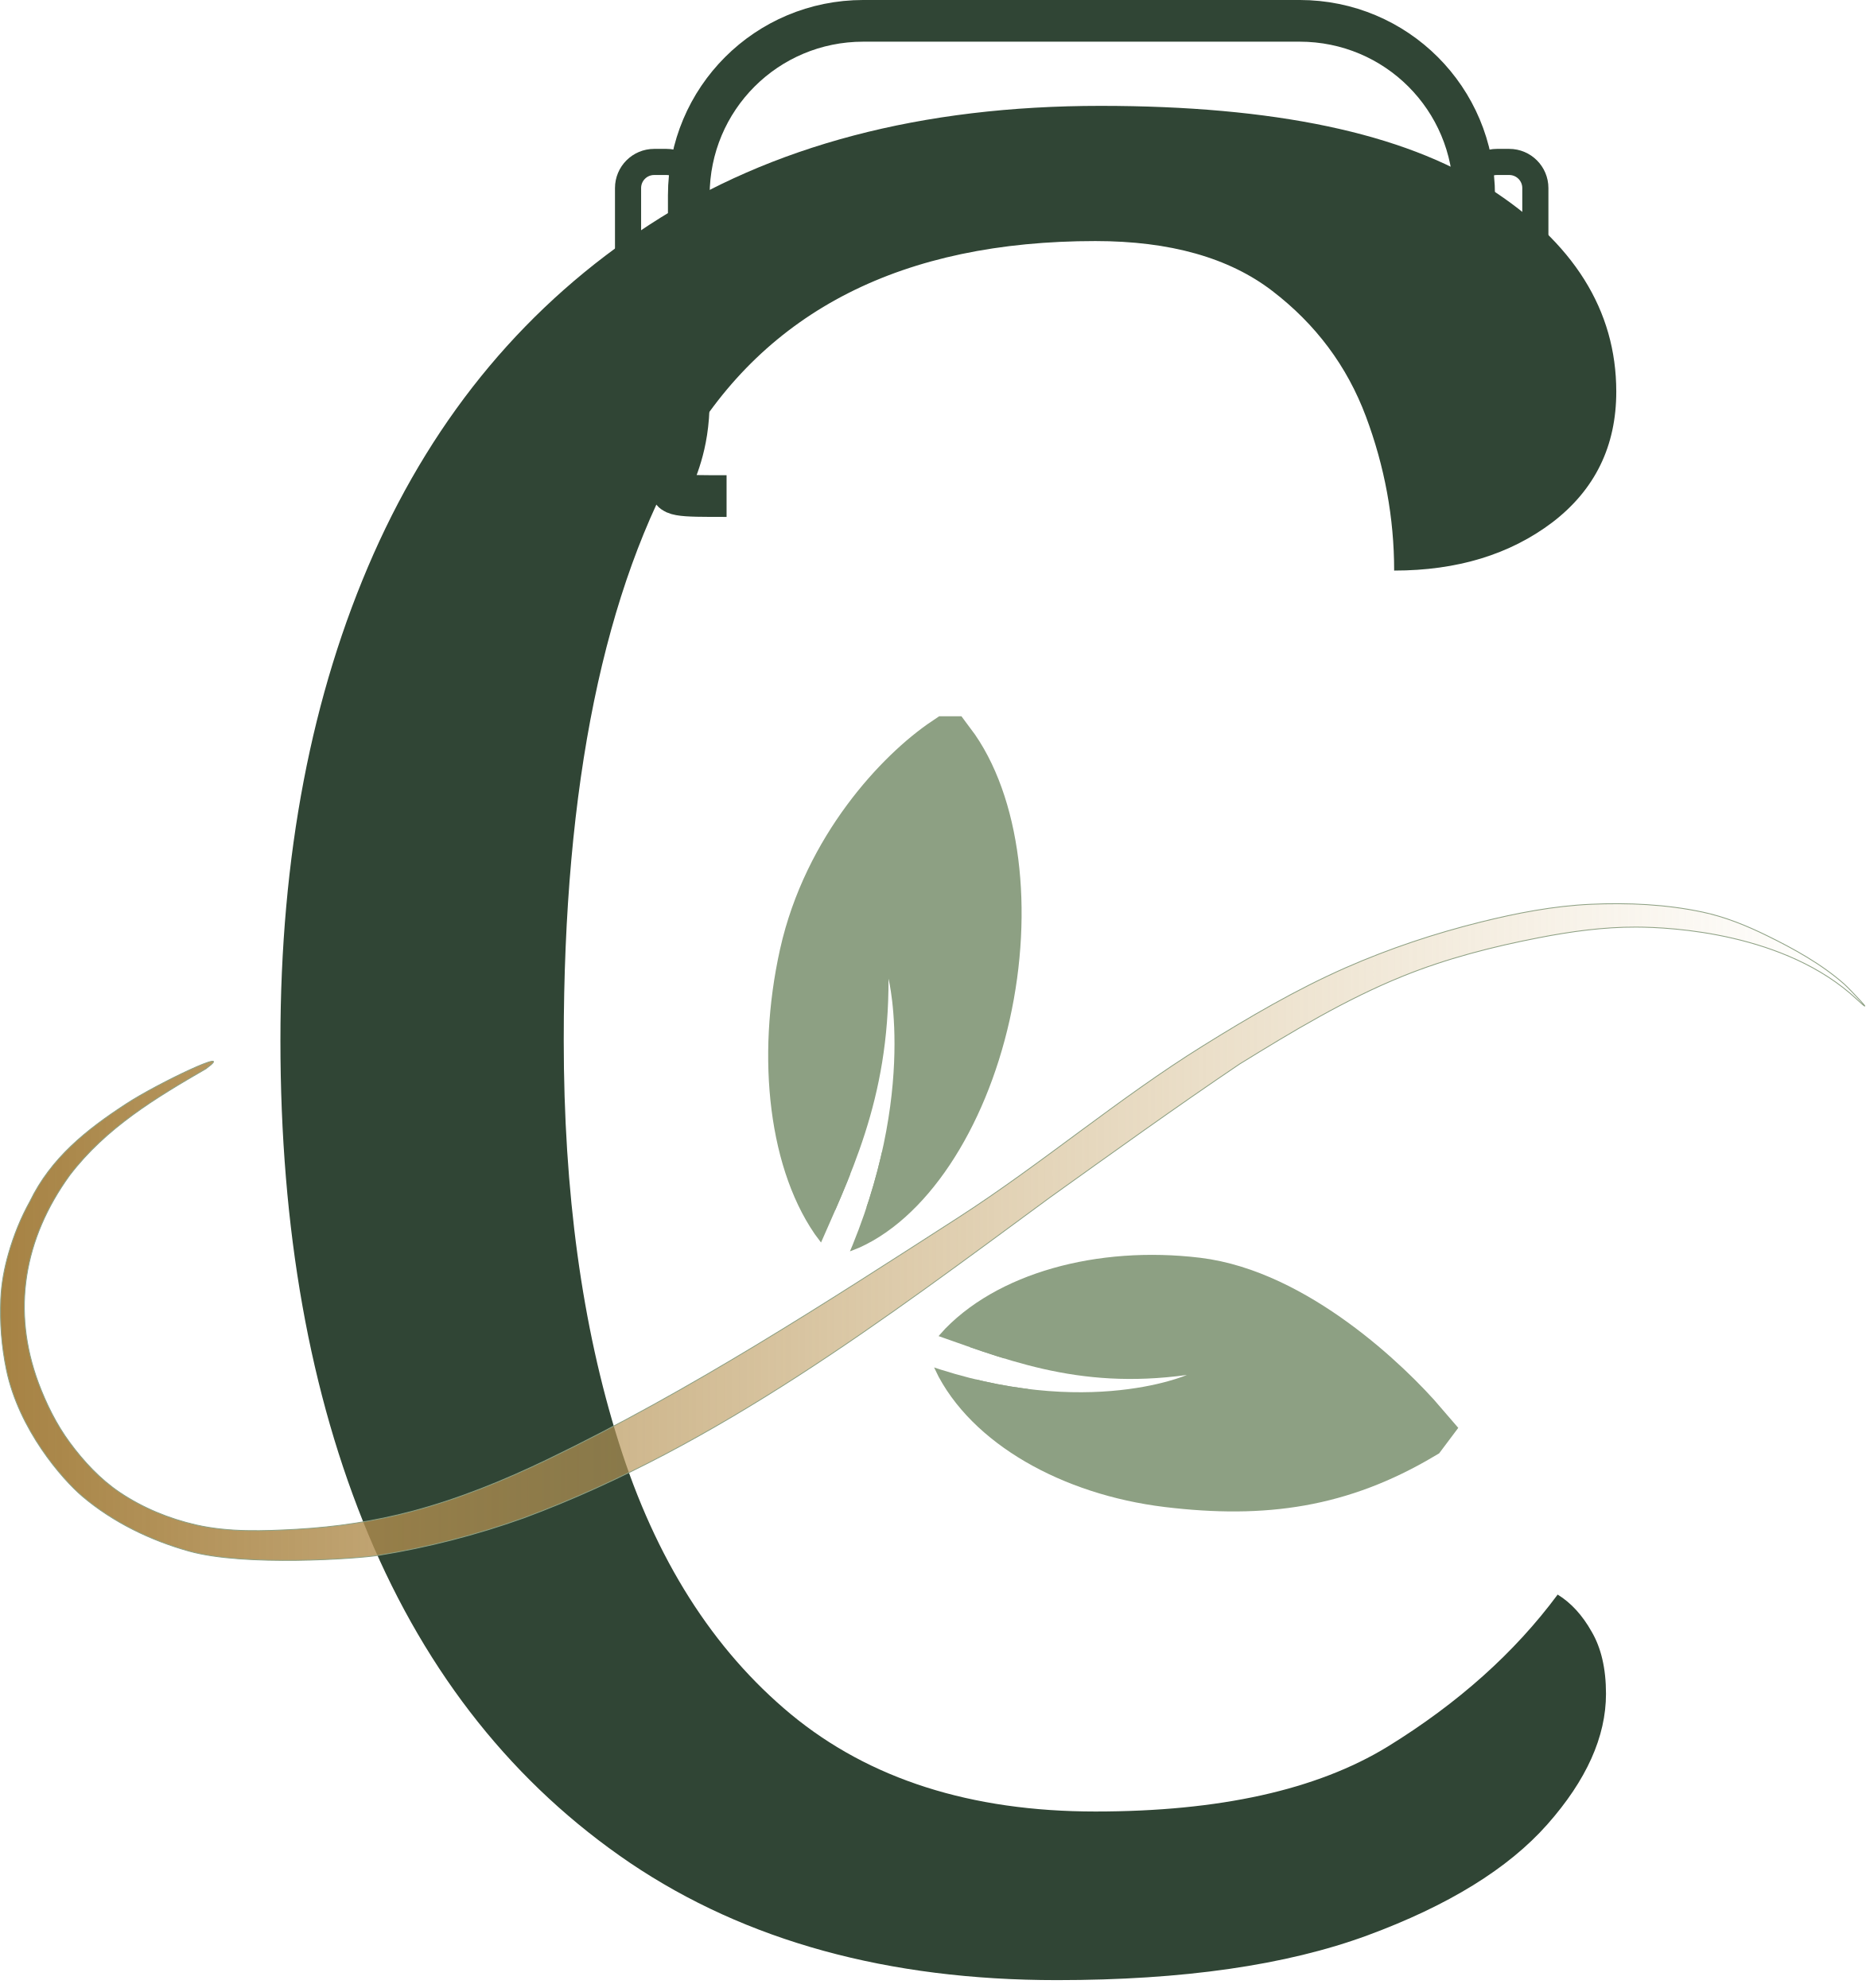
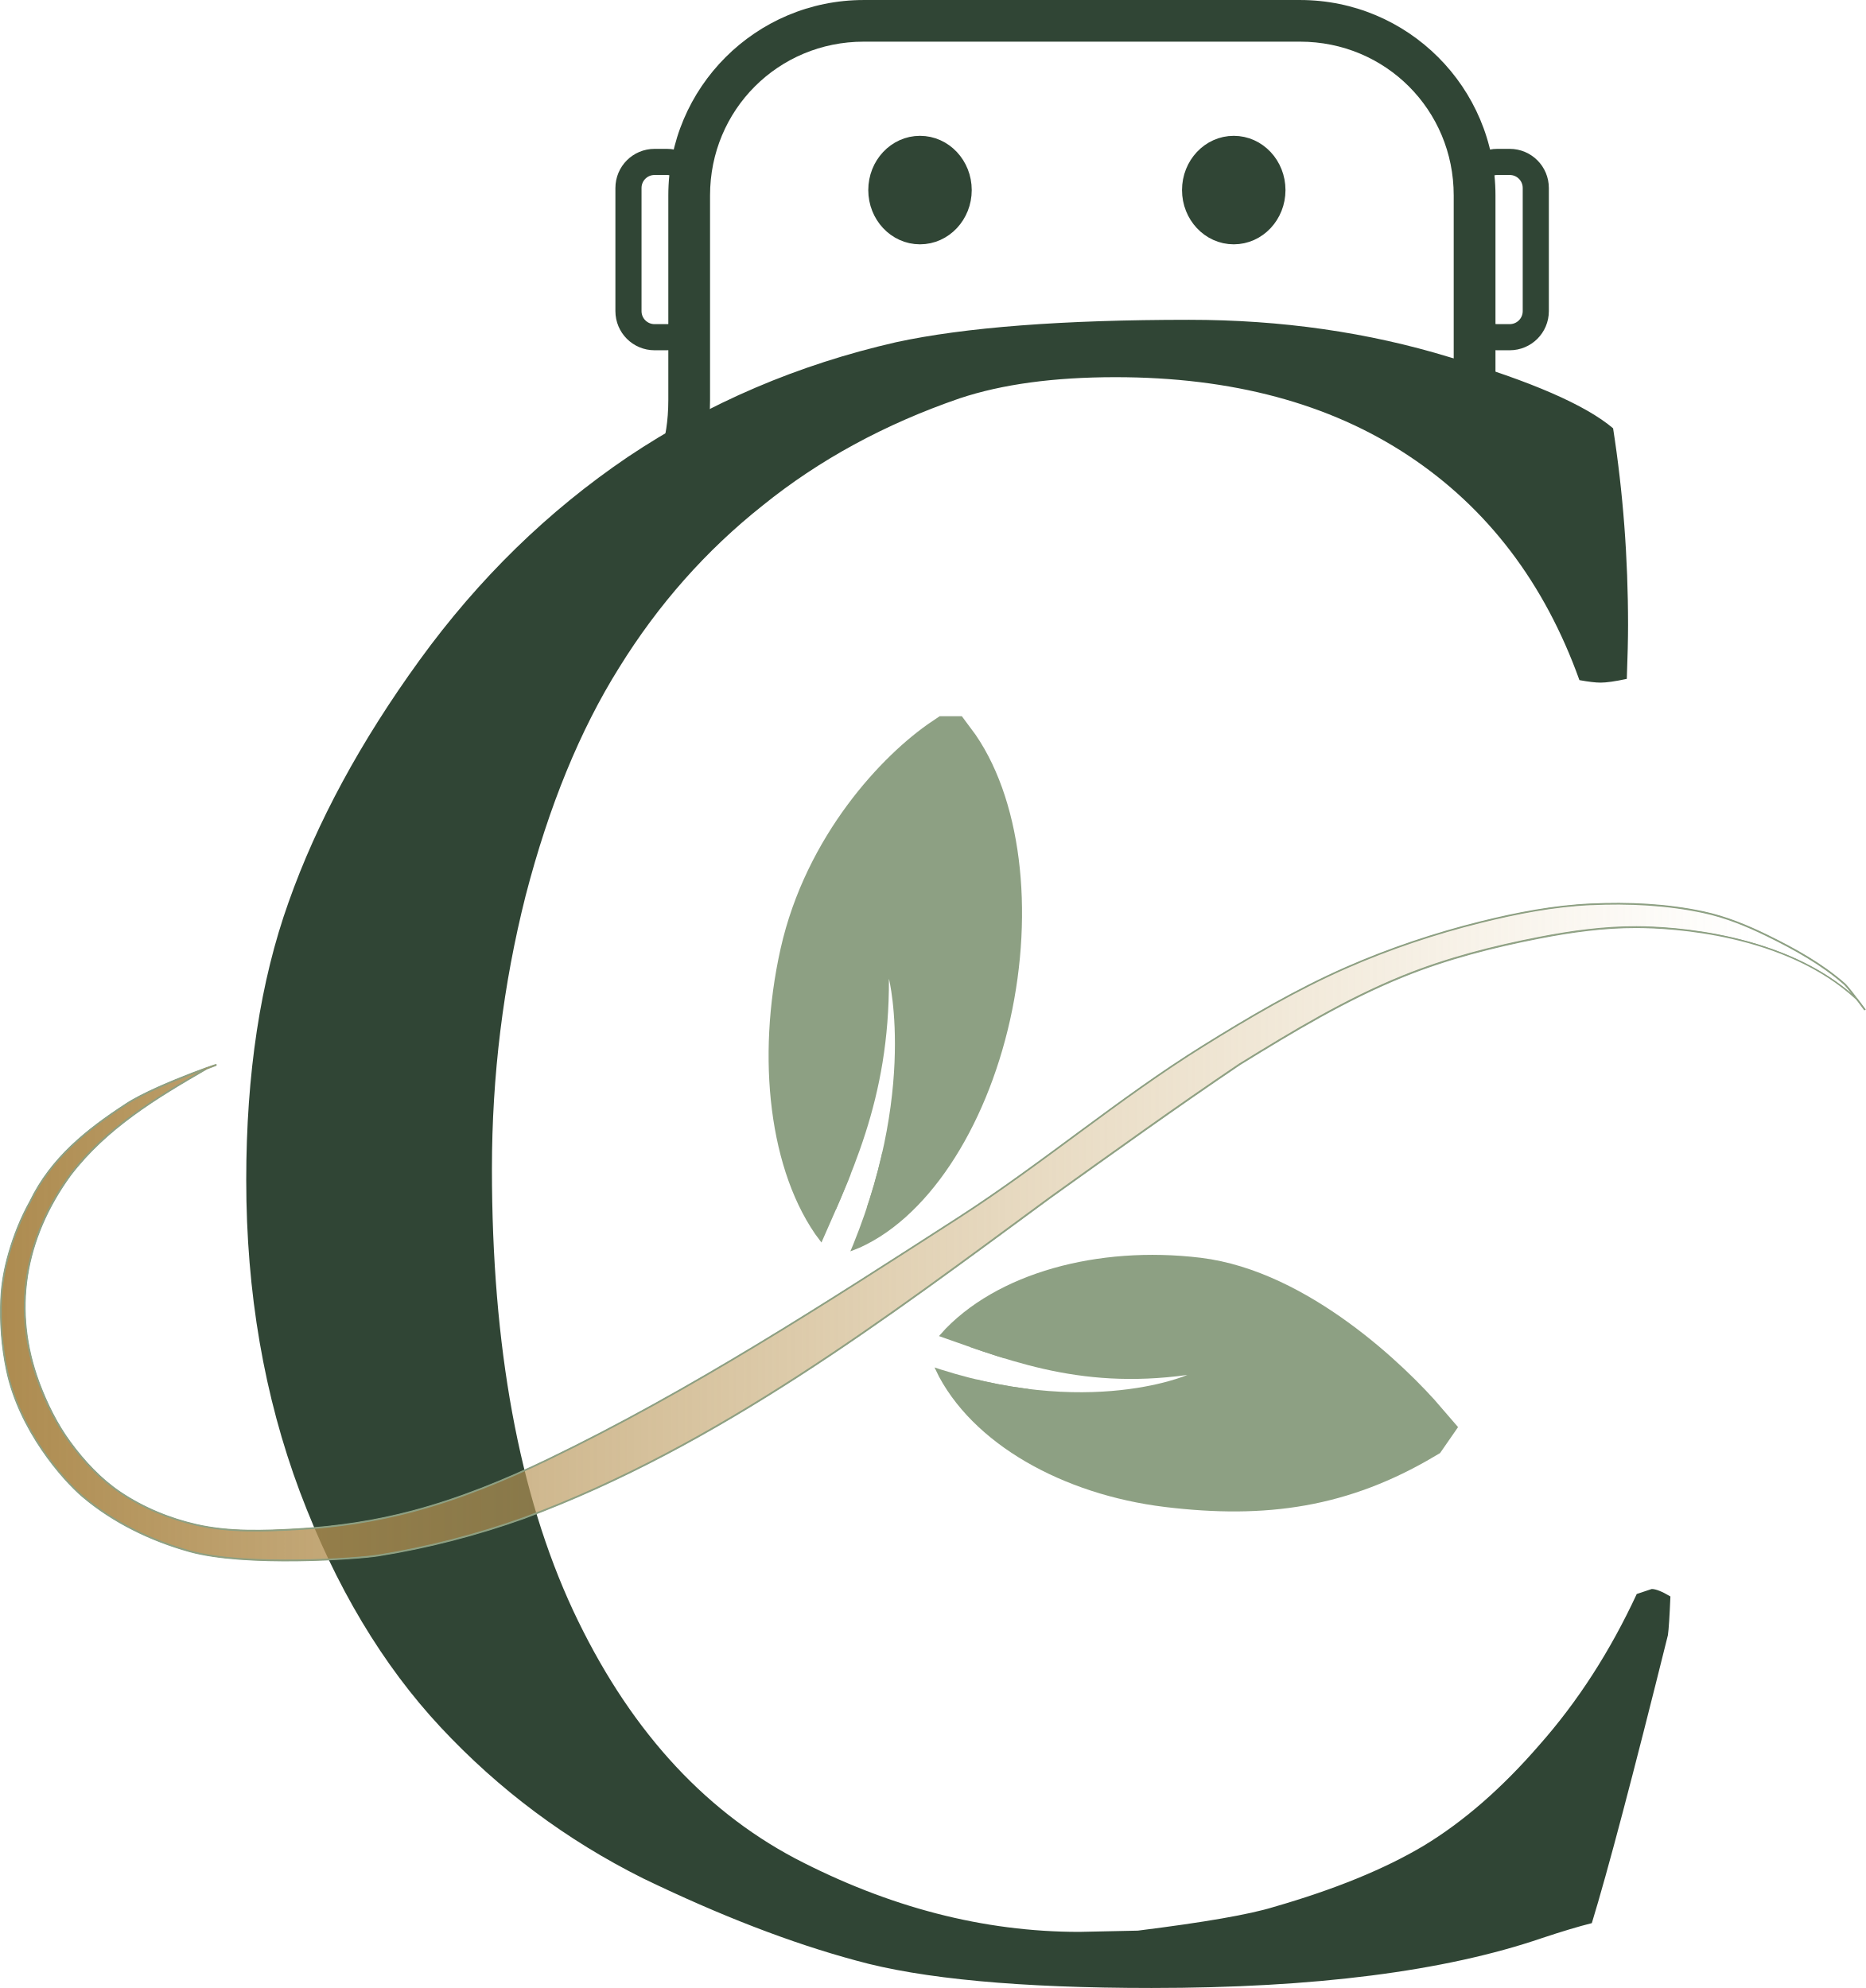
- <svg xmlns="http://www.w3.org/2000/svg" xmlns:xlink="http://www.w3.org/1999/xlink" width="214.24" height="228.38" viewBox="0 0 56.684 60.426" version="1.1" id="svg1" xml:space="preserve">
+ <svg xmlns="http://www.w3.org/2000/svg" xmlns:xlink="http://www.w3.org/1999/xlink" width="214.28" height="228.377" viewBox="0 0 56.695 60.425" version="1.1" id="svg1" xml:space="preserve">
  <defs id="defs1">
    <linearGradient id="linearGradient20">
      <stop style="stop-color:#a68243;stop-opacity:1;" offset="0" id="stop20" />
      <stop style="stop-color:#d6b577;stop-opacity:0;" offset="1" id="stop21" />
    </linearGradient>
    <clipPath clipPathUnits="userSpaceOnUse" id="clipPath17">
      <path style="opacity:1;fill:#edbaba;fill-opacity:1;stroke:#cacaca;stroke-width:0.024;stroke-dasharray:none;stroke-opacity:1" d="m 66.679,53.297 c 1.103,-2.308 2.286,-4.365 2.27,-7.736 0,0 0.956,3.444 -1.513,8.228 -0.136,0.264 -0.757,-0.492 -0.757,-0.492 z" id="path17" display="none" />
      <path id="lpe_path-effect17" style="opacity:1;fill:#edbaba;fill-opacity:1;stroke:#cacaca;stroke-width:0.024;stroke-dasharray:none;stroke-opacity:1" class="powerclip" d="m 60.28,33.043 h 17.726 v 25.234 h -17.726 z m 6.399,20.255 c 0,0 0.62,0.756 0.757,0.492 2.47,-4.783 1.513,-8.228 1.513,-8.228 0.016,3.371 -1.166,5.428 -2.27,7.736 z" />
    </clipPath>
    <clipPath clipPathUnits="userSpaceOnUse" id="clipath_lpe_path-effect19">
      <path style="opacity:1;fill:#edbaba;fill-opacity:1;stroke:#cacaca;stroke-width:0.024;stroke-dasharray:none;stroke-opacity:1" d="m 66.679,53.297 c 1.103,-2.308 2.286,-4.365 2.27,-7.736 0,0 0.956,3.444 -1.513,8.228 -0.136,0.264 -0.757,-0.492 -0.757,-0.492 z" id="path19" display="none" />
      <path id="lpe_path-effect19" style="opacity:1;fill:#edbaba;fill-opacity:1;stroke:#cacaca;stroke-width:0.024;stroke-dasharray:none;stroke-opacity:1" class="powerclip" d="M 60.28,32.43 H 78.118 V 58.277 H 60.28 Z m 6.399,20.867 c 0,0 0.62,0.756 0.757,0.492 2.47,-4.783 1.513,-8.228 1.513,-8.228 0.016,3.371 -1.166,5.428 -2.27,7.736 z" />
    </clipPath>
-     <linearGradient xlink:href="#linearGradient20" id="linearGradient21" x1="33.791" y1="60.663" x2="90.241" y2="60.663" gradientUnits="userSpaceOnUse" />
+     <linearGradient xlink:href="#linearGradient20" id="linearGradient8" gradientUnits="userSpaceOnUse" x1="33.791" y1="60.663" x2="90.241" y2="60.663" gradientTransform="translate(-2.994445,14.66667)" />
+     <linearGradient xlink:href="#linearGradient20" id="linearGradient1" gradientUnits="userSpaceOnUse" gradientTransform="translate(-2.994445,14.66667)" x1="33.791" y1="60.663" x2="90.241" y2="60.663" />
+     <linearGradient xlink:href="#linearGradient20" id="linearGradient2" gradientUnits="userSpaceOnUse" gradientTransform="translate(-2.994445,14.66667)" x1="33.791" y1="60.663" x2="90.241" y2="60.663" />
  </defs>
-   <g id="layer1" transform="translate(-33.79141,-23.21978)" />
-   <g id="layer2" transform="translate(-33.79141,-23.21978)">
-     <text xml:space="preserve" style="font-style:normal;font-variant:normal;font-weight:normal;font-stretch:normal;font-size:77.611px;font-family:Garamond;-inkscape-font-specification:'Garamond, Normal';font-variant-ligatures:normal;font-variant-caps:normal;font-variant-numeric:normal;font-variant-east-asian:normal;writing-mode:lr-tb;direction:ltr;opacity:1;fill:#304535;fill-opacity:1;stroke-width:0.265" x="37.889" y="82.622" id="text1">
-       <tspan id="tspan1" style="font-style:normal;font-variant:normal;font-weight:normal;font-stretch:normal;font-size:77.611px;font-family:Garamond;-inkscape-font-specification:'Garamond, Normal';font-variant-ligatures:normal;font-variant-caps:normal;font-variant-numeric:normal;font-variant-east-asian:normal;fill:#304535;fill-opacity:1;stroke-width:0.265" x="37.889" y="82.622">C</tspan>
-     </text>
+   <g id="layer2" transform="translate(-33.77862,-23.22065)">
+     <path d="m 82.796,36.237 q 0.455,2.918 0.455,5.988 0,0.606 -0.038,1.63 -0.531,0.114 -0.796,0.114 -0.227,0 -0.644,-0.076 -1.592,-4.434 -5.192,-6.821 -3.6,-2.387 -8.906,-2.387 -2.804,0 -4.737,0.644 -3.411,1.175 -5.988,3.259 -2.577,2.046 -4.358,4.926 -1.781,2.842 -2.842,6.935 -1.023,4.055 -1.023,8.299 0,8.11 2.463,13.415 2.463,5.268 6.745,7.541 4.282,2.236 8.64,2.236 l 1.781,-0.038 q 3.032,-0.379 4.131,-0.72 2.766,-0.796 4.548,-1.857 1.819,-1.099 3.524,-3.07 1.743,-1.971 2.956,-4.585 l 0.455,-0.152 q 0.189,0 0.568,0.227 -0.038,0.91 -0.076,1.175 -1.592,6.404 -2.312,8.754 -0.606,0.152 -1.516,0.455 -4.434,1.516 -11.861,1.516 -5.988,0 -8.981,-0.834 -2.956,-0.796 -6.48,-2.501 -3.486,-1.743 -6.139,-4.585 -2.653,-2.842 -4.282,-7.162 -1.63,-4.358 -1.63,-9.474 0,-4.851 1.288,-8.451 1.288,-3.638 3.979,-7.352 2.691,-3.714 6.329,-6.177 3.676,-2.463 8.148,-3.486 3.145,-0.682 8.906,-0.682 4.206,0 7.92,1.137 3.714,1.099 4.964,2.16 z" id="text1" style="font-size:77.611px;font-family:Garamond;-inkscape-font-specification:'Garamond, Normal';fill:#304535;stroke-width:0.265" aria-label="C" />
    <g id="g9">
-       <path id="rect5" style="opacity:1;fill:none;stroke:#304535;stroke-width:1.267" d="m 55.87,38.298 c -2.938,0 -1.148,0.018 -1.148,-2.921 v -6.22 c 0,-2.938 2.366,-5.304 5.304,-5.304 h 13.257 c 2.938,0 5.304,2.366 5.304,5.304 v 6.22 c 0,2.938 1.912,0.782 -1.026,0.782" />
-       <rect style="opacity:1;fill:none;fill-opacity:1;stroke:#304535;stroke-width:0.794;stroke-dasharray:none;stroke-opacity:1" id="rect7" width="1.961" height="5.328" x="52.876" y="28.142" rx="0.794" />
-       <rect style="opacity:1;fill:none;fill-opacity:1;stroke:#304535;stroke-width:0.794;stroke-dasharray:none;stroke-opacity:1" id="rect9" width="1.961" height="5.328" x="78.486" y="28.142" rx="0.794" />
-       <ellipse style="opacity:1;fill:#304535;fill-opacity:1;stroke:#304535;stroke-width:0.794;stroke-dasharray:none;stroke-opacity:1" id="path9" cx="61.736" cy="28.998" rx="1.175" ry="1.252" />
-       <ellipse style="opacity:1;fill:#304535;fill-opacity:1;stroke:#304535;stroke-width:0.794;stroke-dasharray:none;stroke-opacity:1" id="ellipse9" cx="71.269" cy="28.998" rx="1.175" ry="1.252" />
+       <path style="baseline-shift:baseline;display:inline;overflow:visible;opacity:1;vector-effect:none;fill:#304535;enable-background:accumulate;stop-color:#000000;stop-opacity:1" d="m 60.025,23.221 c -3.279,0 -5.938,2.659 -5.938,5.938 v 6.219 c 0,0.67 -0.099,1.15 -0.207,1.516 -0.108,0.365 -0.23,0.574 -0.305,0.91 -0.037,0.168 -0.06,0.475 0.135,0.73 0.195,0.255 0.438,0.312 0.627,0.346 0.377,0.068 0.799,0.053 1.533,0.053 v -1.268 c -0.511,0 -0.688,-0.013 -0.908,-0.023 0.052,-0.143 0.069,-0.172 0.133,-0.387 0.136,-0.458 0.26,-1.078 0.26,-1.877 v -6.219 c 0,-2.598 2.072,-4.672 4.67,-4.672 h 13.258 c 2.598,0 4.67,2.074 4.67,4.672 v 6.219 c 0,0.118 0.046,0.144 0.051,0.25 -0.173,-0.017 -0.238,-0.102 -0.443,-0.102 v 1.268 c 0.445,0 0.548,0.07 0.711,0.125 0.021,0.039 0.01,0.124 0.033,0.16 0.121,0.192 0.286,0.369 0.561,0.447 0.274,0.078 0.674,-0.049 0.844,-0.312 0.17,-0.263 0.145,-0.553 0.053,-0.771 -0.092,-0.218 -0.253,-0.386 -0.449,-0.518 -0.002,-0.002 -0.008,-5.05e-4 -0.01,-0.002 -0.038,-0.168 -0.082,-0.19 -0.082,-0.545 v -6.219 c 0,-3.279 -2.659,-5.938 -5.938,-5.938 z" id="rect5" />
+       <path id="rect7" style="opacity:1;fill:none;stroke:#304535;stroke-width:0.794" d="m 53.67,28.142 h 0.373 c 0.44,0 0.794,0.354 0.794,0.794 v 3.74 c 0,0.44 -0.354,0.794 -0.794,0.794 H 53.67 c -0.44,0 -0.794,-0.354 -0.794,-0.794 v -3.74 c 0,-0.44 0.354,-0.794 0.794,-0.794 z" />
+       <path id="rect9" style="opacity:1;fill:none;stroke:#304535;stroke-width:0.794" d="M 79.28,28.142 H 79.653 c 0.44,0 0.794,0.354 0.794,0.794 v 3.74 c 0,0.44 -0.354,0.794 -0.794,0.794 h -0.373 c -0.44,0 -0.794,-0.354 -0.794,-0.794 v -3.74 c 0,-0.44 0.354,-0.794 0.794,-0.794 z" />
+       <path id="path9" style="opacity:1;fill:#304535;stroke:#304535;stroke-width:0.794" d="m 62.91,28.998 a 1.175,1.252 0 0 1 -1.175,1.252 1.175,1.252 0 0 1 -1.175,-1.252 1.175,1.252 0 0 1 1.175,-1.252 1.175,1.252 0 0 1 1.175,1.252 z" />
+       <path id="ellipse9" style="opacity:1;fill:#304535;stroke:#304535;stroke-width:0.794" d="m 72.444,28.998 a 1.175,1.252 0 0 1 -1.175,1.252 1.175,1.252 0 0 1 -1.175,-1.252 1.175,1.252 0 0 1 1.175,-1.252 1.175,1.252 0 0 1 1.175,1.252 z" />
    </g>
    <path id="path10" style="opacity:1;fill:#8da083;fill-opacity:1;stroke:#8da083;stroke-width:1.796;stroke-dasharray:none;stroke-opacity:1" d="m 70.742,39.213 c -1.375,0.837 -3.518,2.911 -4.215,5.741 -0.694,2.831 -0.294,5.688 1.018,7.268 1.86,-0.654 3.517,-2.911 4.214,-5.74 0.695,-2.831 0.295,-5.689 -1.016,-7.269 z" clip-path="url(#clipPath17)" transform="matrix(1,0,0,1.100977,-8.158333,2.806235)" />
    <path id="path18" style="opacity:1;fill:#8da083;fill-opacity:1;stroke:#8da083;stroke-width:1.796;stroke-dasharray:none;stroke-opacity:1" d="m 71.377,38.805 c -1.271,0.879 -4.152,3.319 -4.849,6.15 -0.694,2.831 -0.294,5.688 1.018,7.268 1.86,-0.654 3.517,-2.911 4.214,-5.74 0.695,-2.831 0.66,-5.123 -0.382,-7.677 z" clip-path="url(#clipath_lpe_path-effect19)" transform="matrix(0.1268517,1.048758,-1.000292,0.1329979,106.6848,-13.35788)" />
-     <path style="opacity:1;fill:url(#linearGradient21);fill-opacity:1;stroke:#8da083;stroke-width:0.026;stroke-dasharray:none;stroke-opacity:1" d="m 40.058,55.7 c -1.543,0.893 -3.048,1.8 -4.148,3.241 -1.402,1.938 -1.766,4.116 -0.951,6.314 0.24,0.638 0.547,1.261 0.951,1.81 0.423,0.574 0.922,1.113 1.512,1.512 0.701,0.473 1.509,0.807 2.333,0.994 0.998,0.226 2.046,0.187 3.068,0.13 1.179,-0.067 2.359,-0.243 3.5,-0.547 1.416,-0.377 2.785,-0.935 4.105,-1.571 4.347,-2.094 8.415,-4.734 12.472,-7.346 2.55,-1.643 4.873,-3.627 7.449,-5.229 1.401,-0.871 2.832,-1.713 4.343,-2.377 1.316,-0.578 2.689,-1.036 4.084,-1.383 1.097,-0.273 2.219,-0.491 3.349,-0.542 1.14,-0.052 2.298,7.96e-4 3.414,0.239 0.675,0.144 1.325,0.409 1.945,0.713 0.828,0.406 1.651,0.861 2.344,1.469 0.147,0.129 1.081,1.11 0.374,0.454 -2.159,-2.005 -5.617,-2.179 -6.694,-2.182 -0.993,-0.003 -1.986,0.134 -2.96,0.324 -1.403,0.273 -2.802,0.63 -4.127,1.167 -1.74,0.704 -3.361,1.684 -4.959,2.67 -1.944,1.312 -3.849,2.685 -5.757,4.05 -5.02,3.691 -10.094,7.553 -15.988,9.744 -1.442,0.517 -2.938,0.903 -4.451,1.145 -0.615,0.098 -4.033,0.342 -5.726,-0.13 -1.17,-0.326 -2.314,-0.879 -3.241,-1.664 -0.614,-0.52 -1.933,-2.029 -2.312,-3.846 -0.147,-0.707 -0.205,-1.439 -0.173,-2.161 0.021,-0.467 0.108,-0.933 0.238,-1.383 0.157,-0.546 0.371,-1.081 0.648,-1.577 0.639,-1.322 1.72,-2.18 2.917,-2.96 0.966,-0.634 3.406,-1.788 2.441,-1.08 z" id="path20" />
+     <g id="path20" style="font-variation-settings:normal;opacity:1;vector-effect:none;fill:url(#linearGradient8);fill-opacity:1;stroke:#8da083;stroke-width:0.026;stroke-linecap:butt;stroke-linejoin:miter;stroke-miterlimit:4;stroke-dasharray:none;stroke-dashoffset:0;stroke-opacity:1;-inkscape-stroke:none;stop-color:#000000;stop-opacity:1">
+       <path style="font-variation-settings:normal;baseline-shift:baseline;display:inline;overflow:visible;vector-effect:none;fill:url(#linearGradient1);fill-opacity:1;stroke:#8da083;stroke-width:0.026;stroke-linecap:butt;stroke-linejoin:miter;stroke-miterlimit:4;stroke-dasharray:none;stroke-dashoffset:0;stroke-opacity:1;-inkscape-stroke:none;enable-background:accumulate;stop-color:#000000;stop-opacity:1" d="m 40.058,55.7 c -1.543,0.893 -3.048,1.8 -4.148,3.241 -1.402,1.938 -1.766,4.116 -0.951,6.314 0.24,0.638 0.547,1.261 0.951,1.81 0.423,0.574 0.922,1.113 1.512,1.512 0.701,0.473 1.509,0.807 2.333,0.994 0.998,0.226 2.046,0.187 3.068,0.13 1.179,-0.067 2.359,-0.243 3.5,-0.547 1.416,-0.377 2.785,-0.935 4.105,-1.571 4.347,-2.094 8.415,-4.734 12.472,-7.346 2.55,-1.643 4.873,-3.627 7.449,-5.229 1.401,-0.871 2.832,-1.713 4.343,-2.377 1.316,-0.578 2.689,-1.036 4.084,-1.383 1.097,-0.273 2.219,-0.491 3.349,-0.542 1.14,-0.052 2.298,7.96e-4 3.414,0.239 0.675,0.144 1.325,0.409 1.945,0.713 0.828,0.406 1.651,0.861 2.344,1.469 0.147,0.129 1.036,1.339 0.374,0.454 -2.159,-2.005 -5.617,-2.179 -6.694,-2.182 -0.993,-0.003 -1.986,0.134 -2.96,0.324 -1.403,0.273 -2.802,0.63 -4.127,1.167 -1.74,0.704 -3.361,1.684 -4.959,2.67 -1.944,1.312 -3.849,2.685 -5.757,4.05 -5.02,3.691 -10.094,7.553 -15.988,9.744 -1.442,0.517 -2.938,0.903 -4.451,1.145 -0.615,0.098 -4.033,0.342 -5.726,-0.13 -1.17,-0.326 -2.314,-0.879 -3.241,-1.664 -0.614,-0.52 -1.933,-2.029 -2.312,-3.846 -0.147,-0.707 -0.205,-1.439 -0.173,-2.161 0.021,-0.467 0.108,-0.933 0.238,-1.383 0.157,-0.546 0.371,-1.081 0.648,-1.577 0.639,-1.322 1.72,-2.18 2.917,-2.96 0.966,-0.634 3.579,-1.497 2.441,-1.08 z" id="path11" />
+       <path style="font-variation-settings:normal;baseline-shift:baseline;display:inline;overflow:visible;vector-effect:none;fill:url(#linearGradient2);fill-opacity:1;stroke:#8da083;stroke-width:0.026;stroke-linecap:butt;stroke-linejoin:miter;stroke-miterlimit:4;stroke-dasharray:none;stroke-dashoffset:0;stroke-opacity:1;-inkscape-stroke:none;enable-background:accumulate;stop-color:#000000;stop-opacity:1" d="m 82.123,50.695 c -1.131,0.051 -2.254,0.268 -3.352,0.541 -1.395,0.347 -2.767,0.807 -4.084,1.385 -1.512,0.664 -2.944,1.505 -4.346,2.377 -2.577,1.603 -4.9,3.587 -7.449,5.229 -4.056,2.612 -8.125,5.252 -12.471,7.346 -1.319,0.636 -2.687,1.192 -4.102,1.568 -1.14,0.304 -2.32,0.48 -3.498,0.547 -1.022,0.058 -2.068,0.096 -3.064,-0.129 -0.823,-0.186 -1.629,-0.52 -2.328,-0.992 -0.589,-0.398 -1.088,-0.936 -1.51,-1.51 C 35.517,66.509 35.21,65.887 34.971,65.25 c -0.813,-2.194 -0.451,-4.366 0.949,-6.301 1.098,-1.438 2.6,-2.344 4.143,-3.236 0.142,-0.052 0.226,-0.084 0.262,-0.1 0.009,-0.004 0.015,-0.006 0.02,-0.008 0,0 0.002,-0.002 0.002,-0.002 0,0 0.002,-0.002 0.002,-0.002 1.17e-4,-1.14e-4 0.004,-0.006 0.004,-0.006 3.1e-5,-8.3e-5 -0.004,-0.014 -0.004,-0.014 -5.5e-5,-5.2e-5 -0.006,-0.004 -0.006,-0.004 -1.4e-4,-2.1e-5 -0.004,-9e-6 -0.004,0 0,0 -0.002,0 -0.002,0 -0.005,6e-4 -0.01,0.002 -0.018,0.004 -0.008,0.002 -0.019,0.006 -0.031,0.01 -0.101,0.032 -0.35,0.121 -0.666,0.242 -0.632,0.243 -1.526,0.617 -2.012,0.936 -1.197,0.78 -2.281,1.64 -2.922,2.965 -0.278,0.497 -0.491,1.033 -0.648,1.58 -0.13,0.45 -0.217,0.916 -0.238,1.385 -0.033,0.723 0.024,1.456 0.172,2.164 0.38,1.822 1.7,3.332 2.316,3.854 0.929,0.786 2.075,1.34 3.246,1.666 1.698,0.473 5.113,0.23 5.732,0.131 1.514,-0.242 3.01,-0.629 4.453,-1.146 5.897,-2.192 10.97,-6.055 15.99,-9.746 1.908,-1.365 3.814,-2.737 5.758,-4.049 1.598,-0.985 3.218,-1.964 4.957,-2.668 1.324,-0.536 2.722,-0.893 4.125,-1.166 0.974,-0.19 1.966,-0.327 2.957,-0.324 1.074,0.003 4.523,0.178 6.678,2.174 0.029,0.038 0.06,0.075 0.086,0.109 0.011,0.014 0.025,0.033 0.035,0.047 0.019,0.026 0.05,0.069 0.064,0.088 0.019,0.026 0.021,0.026 0.031,0.039 0.011,0.015 0.018,0.026 0.023,0.033 0.001,0.002 0.003,0.003 0.004,0.004 10e-7,0 0.002,0.004 0.002,0.004 0,0 0.002,0.002 0.002,0.002 2.8e-5,2.5e-5 0.023,-0.01 0.023,-0.01 0,0 -0.002,-0.006 -0.002,-0.006 0,0 -0.002,-0.002 -0.002,-0.002 0,0 -0.002,-0.002 -0.002,-0.002 -2.47e-4,-3.07e-4 -0.004,-0.005 -0.004,-0.006 -0.005,-0.007 -0.014,-0.018 -0.025,-0.033 -0.007,-0.01 -0.022,-0.028 -0.031,-0.041 -0.019,-0.026 -0.036,-0.051 -0.062,-0.086 -0.014,-0.019 -0.033,-0.044 -0.049,-0.064 -0.024,-0.033 -0.037,-0.048 -0.068,-0.09 -0.002,-0.002 -0.004,-0.002 -0.006,-0.004 C 90.152,53.502 90.103,53.437 90.051,53.371 89.957,53.253 89.875,53.154 89.836,53.119 89.141,52.509 88.317,52.054 87.488,51.648 86.868,51.344 86.218,51.078 85.541,50.933 84.424,50.694 83.263,50.643 82.123,50.695 Z m 0.002,0.025 c 1.139,-0.052 2.296,0.002 3.41,0.24 0.674,0.144 1.322,0.407 1.941,0.711 0.828,0.406 1.65,0.86 2.342,1.467 0.034,0.03 0.117,0.13 0.211,0.248 0.036,0.046 0.07,0.091 0.107,0.139 -2.168,-1.952 -5.562,-2.136 -6.629,-2.139 -0.994,-0.003 -1.988,0.134 -2.963,0.324 -1.404,0.273 -2.803,0.631 -4.129,1.168 -1.741,0.705 -3.363,1.687 -4.961,2.672 h -0.002 c -1.944,1.312 -3.85,2.684 -5.758,4.049 -5.02,3.691 -10.093,7.554 -15.984,9.744 -1.441,0.516 -2.937,0.903 -4.449,1.145 -0.611,0.098 -4.032,0.339 -5.719,-0.131 -1.168,-0.326 -2.311,-0.877 -3.236,-1.66 C 35.695,68.18 34.378,66.672 34,64.859 c -0.147,-0.706 -0.206,-1.438 -0.174,-2.158 0.021,-0.466 0.109,-0.93 0.238,-1.379 0.157,-0.545 0.37,-1.079 0.646,-1.574 v -0.002 c 0.637,-1.319 1.716,-2.176 2.912,-2.955 0.481,-0.316 1.376,-0.689 2.008,-0.932 0.168,-0.065 0.237,-0.086 0.355,-0.129 -1.52,0.881 -3.002,1.78 -4.088,3.203 -1.404,1.941 -1.769,4.124 -0.953,6.326 0.24,0.639 0.548,1.262 0.953,1.812 0.423,0.575 0.923,1.115 1.516,1.516 0.702,0.474 1.512,0.809 2.338,0.996 1.001,0.226 2.05,0.189 3.072,0.131 1.18,-0.067 2.36,-0.243 3.502,-0.547 1.417,-0.377 2.787,-0.936 4.107,-1.572 4.348,-2.094 8.418,-4.735 12.475,-7.348 2.551,-1.643 4.872,-3.627 7.447,-5.229 1.401,-0.871 2.832,-1.712 4.342,-2.375 1.315,-0.577 2.688,-1.037 4.082,-1.383 1.097,-0.272 2.217,-0.49 3.346,-0.541 z" id="path12" />
+     </g>
  </g>
</svg>
